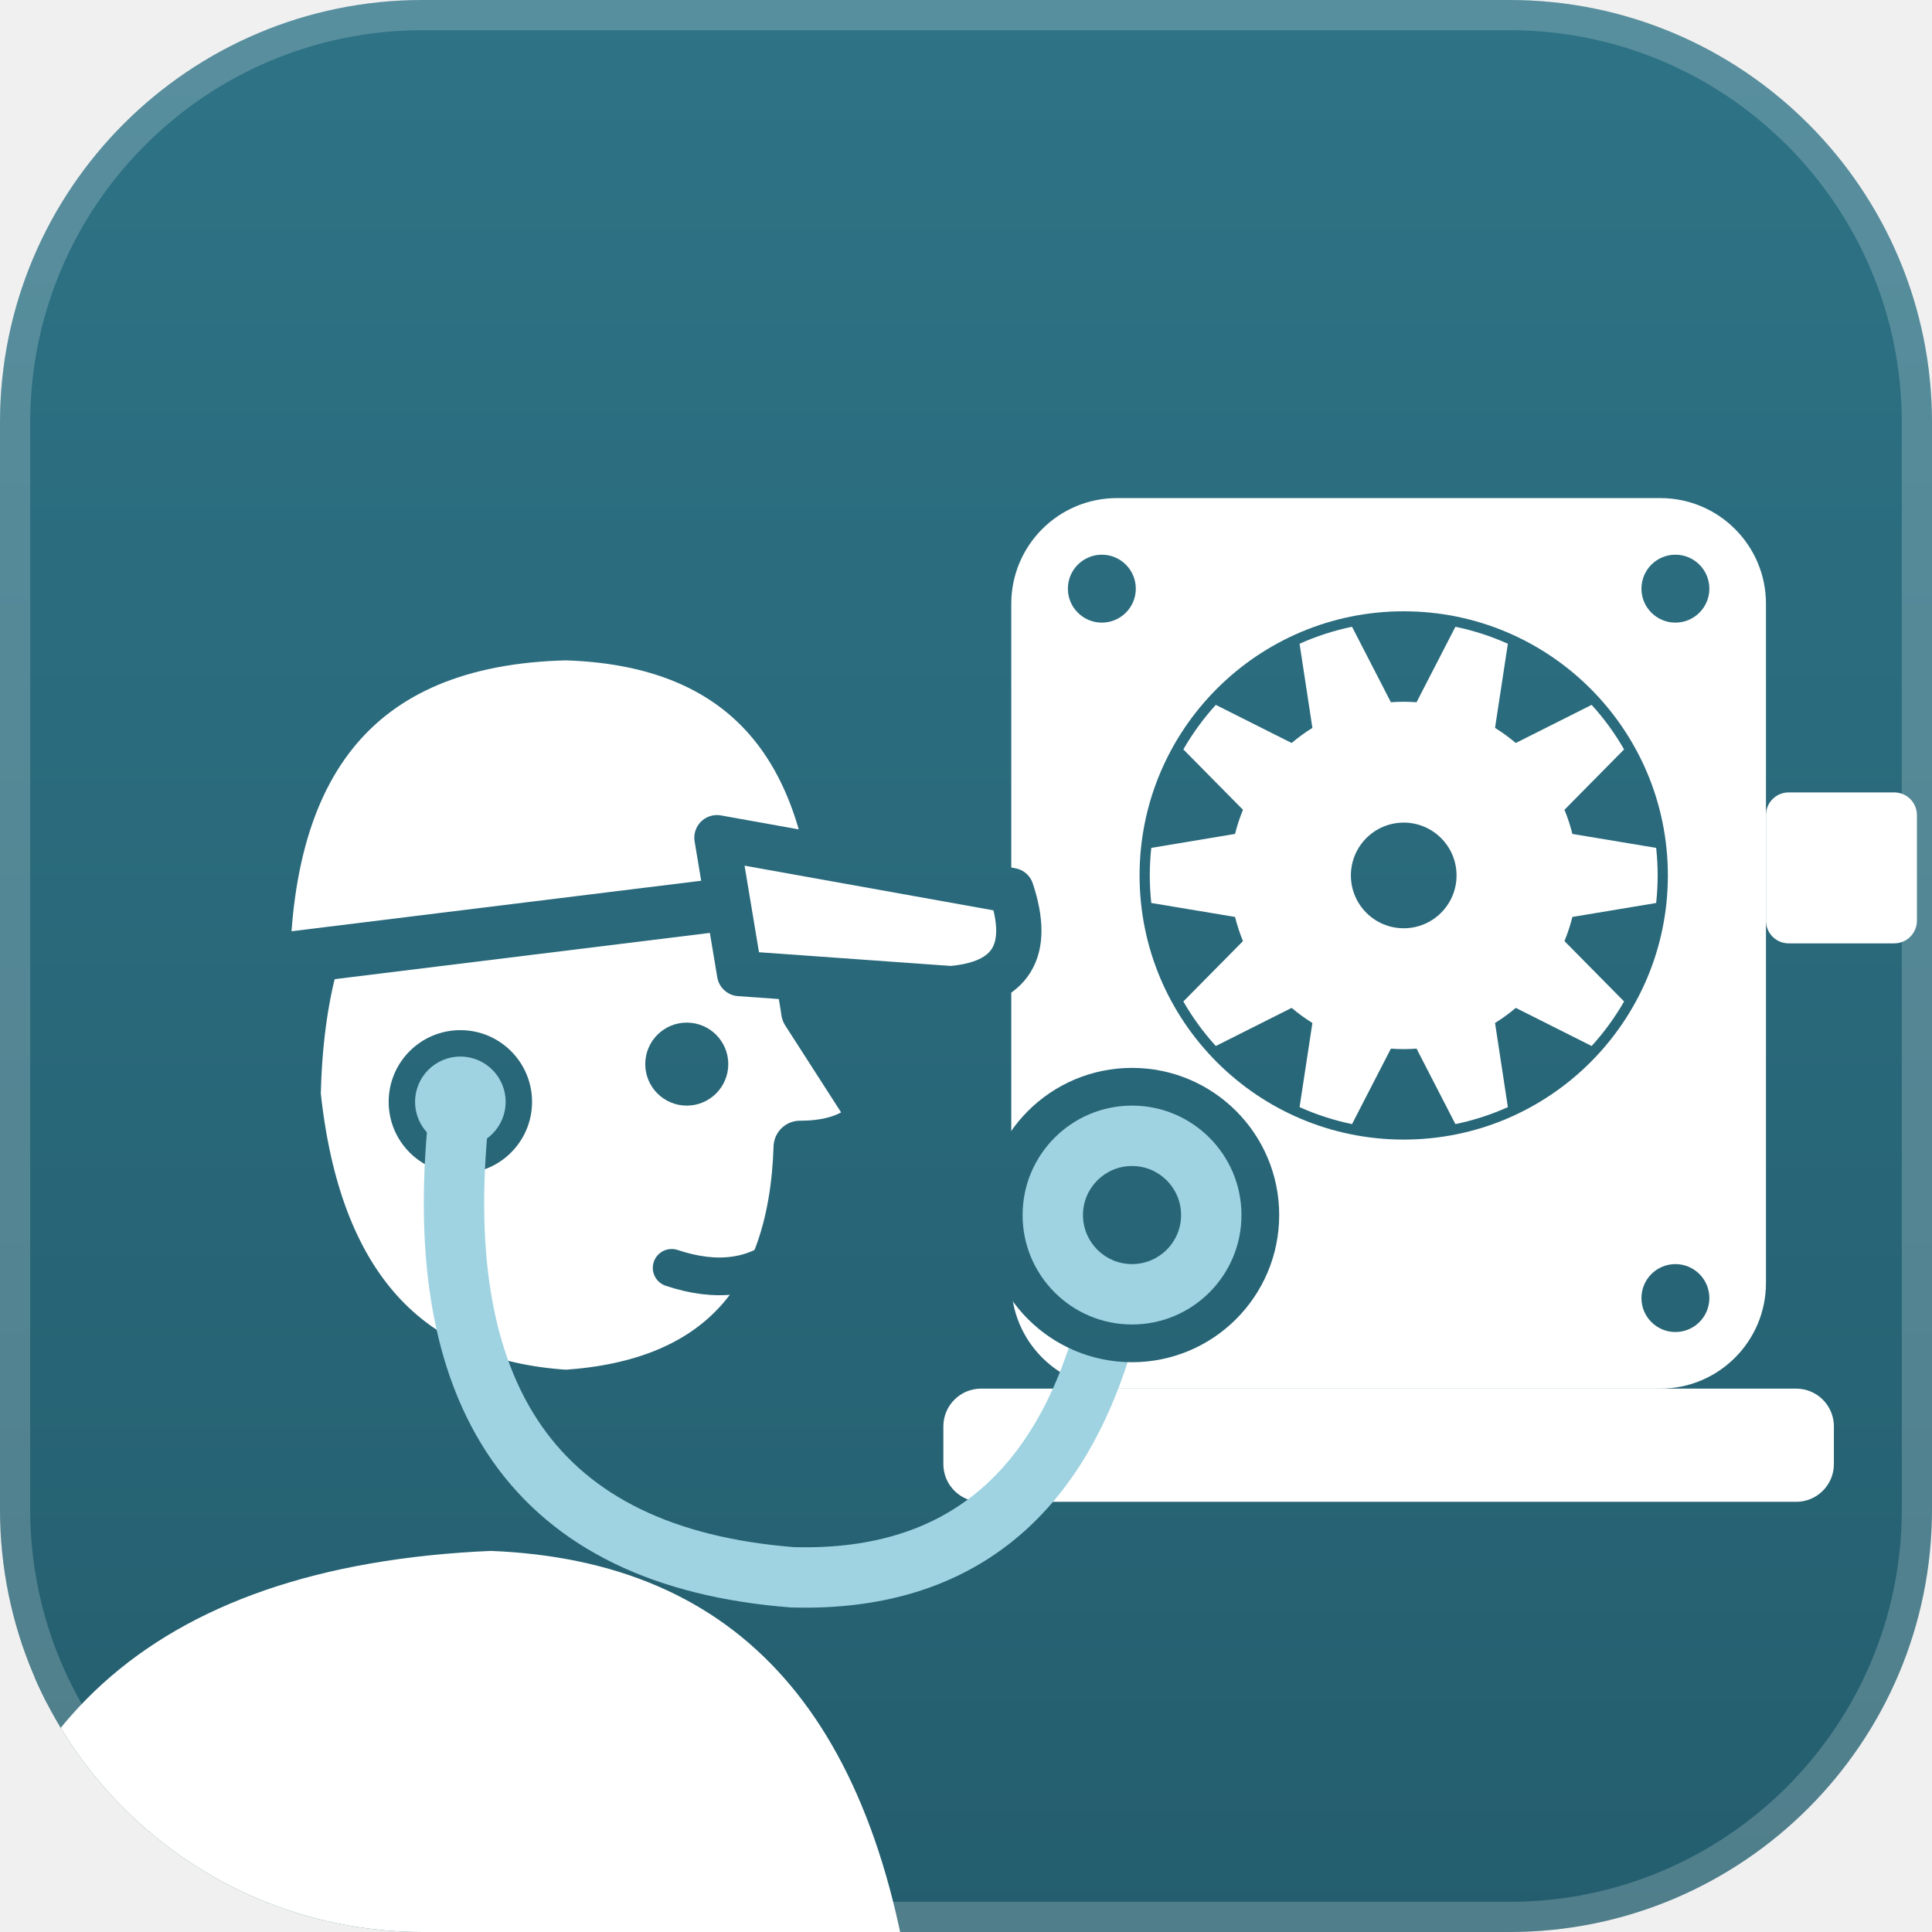
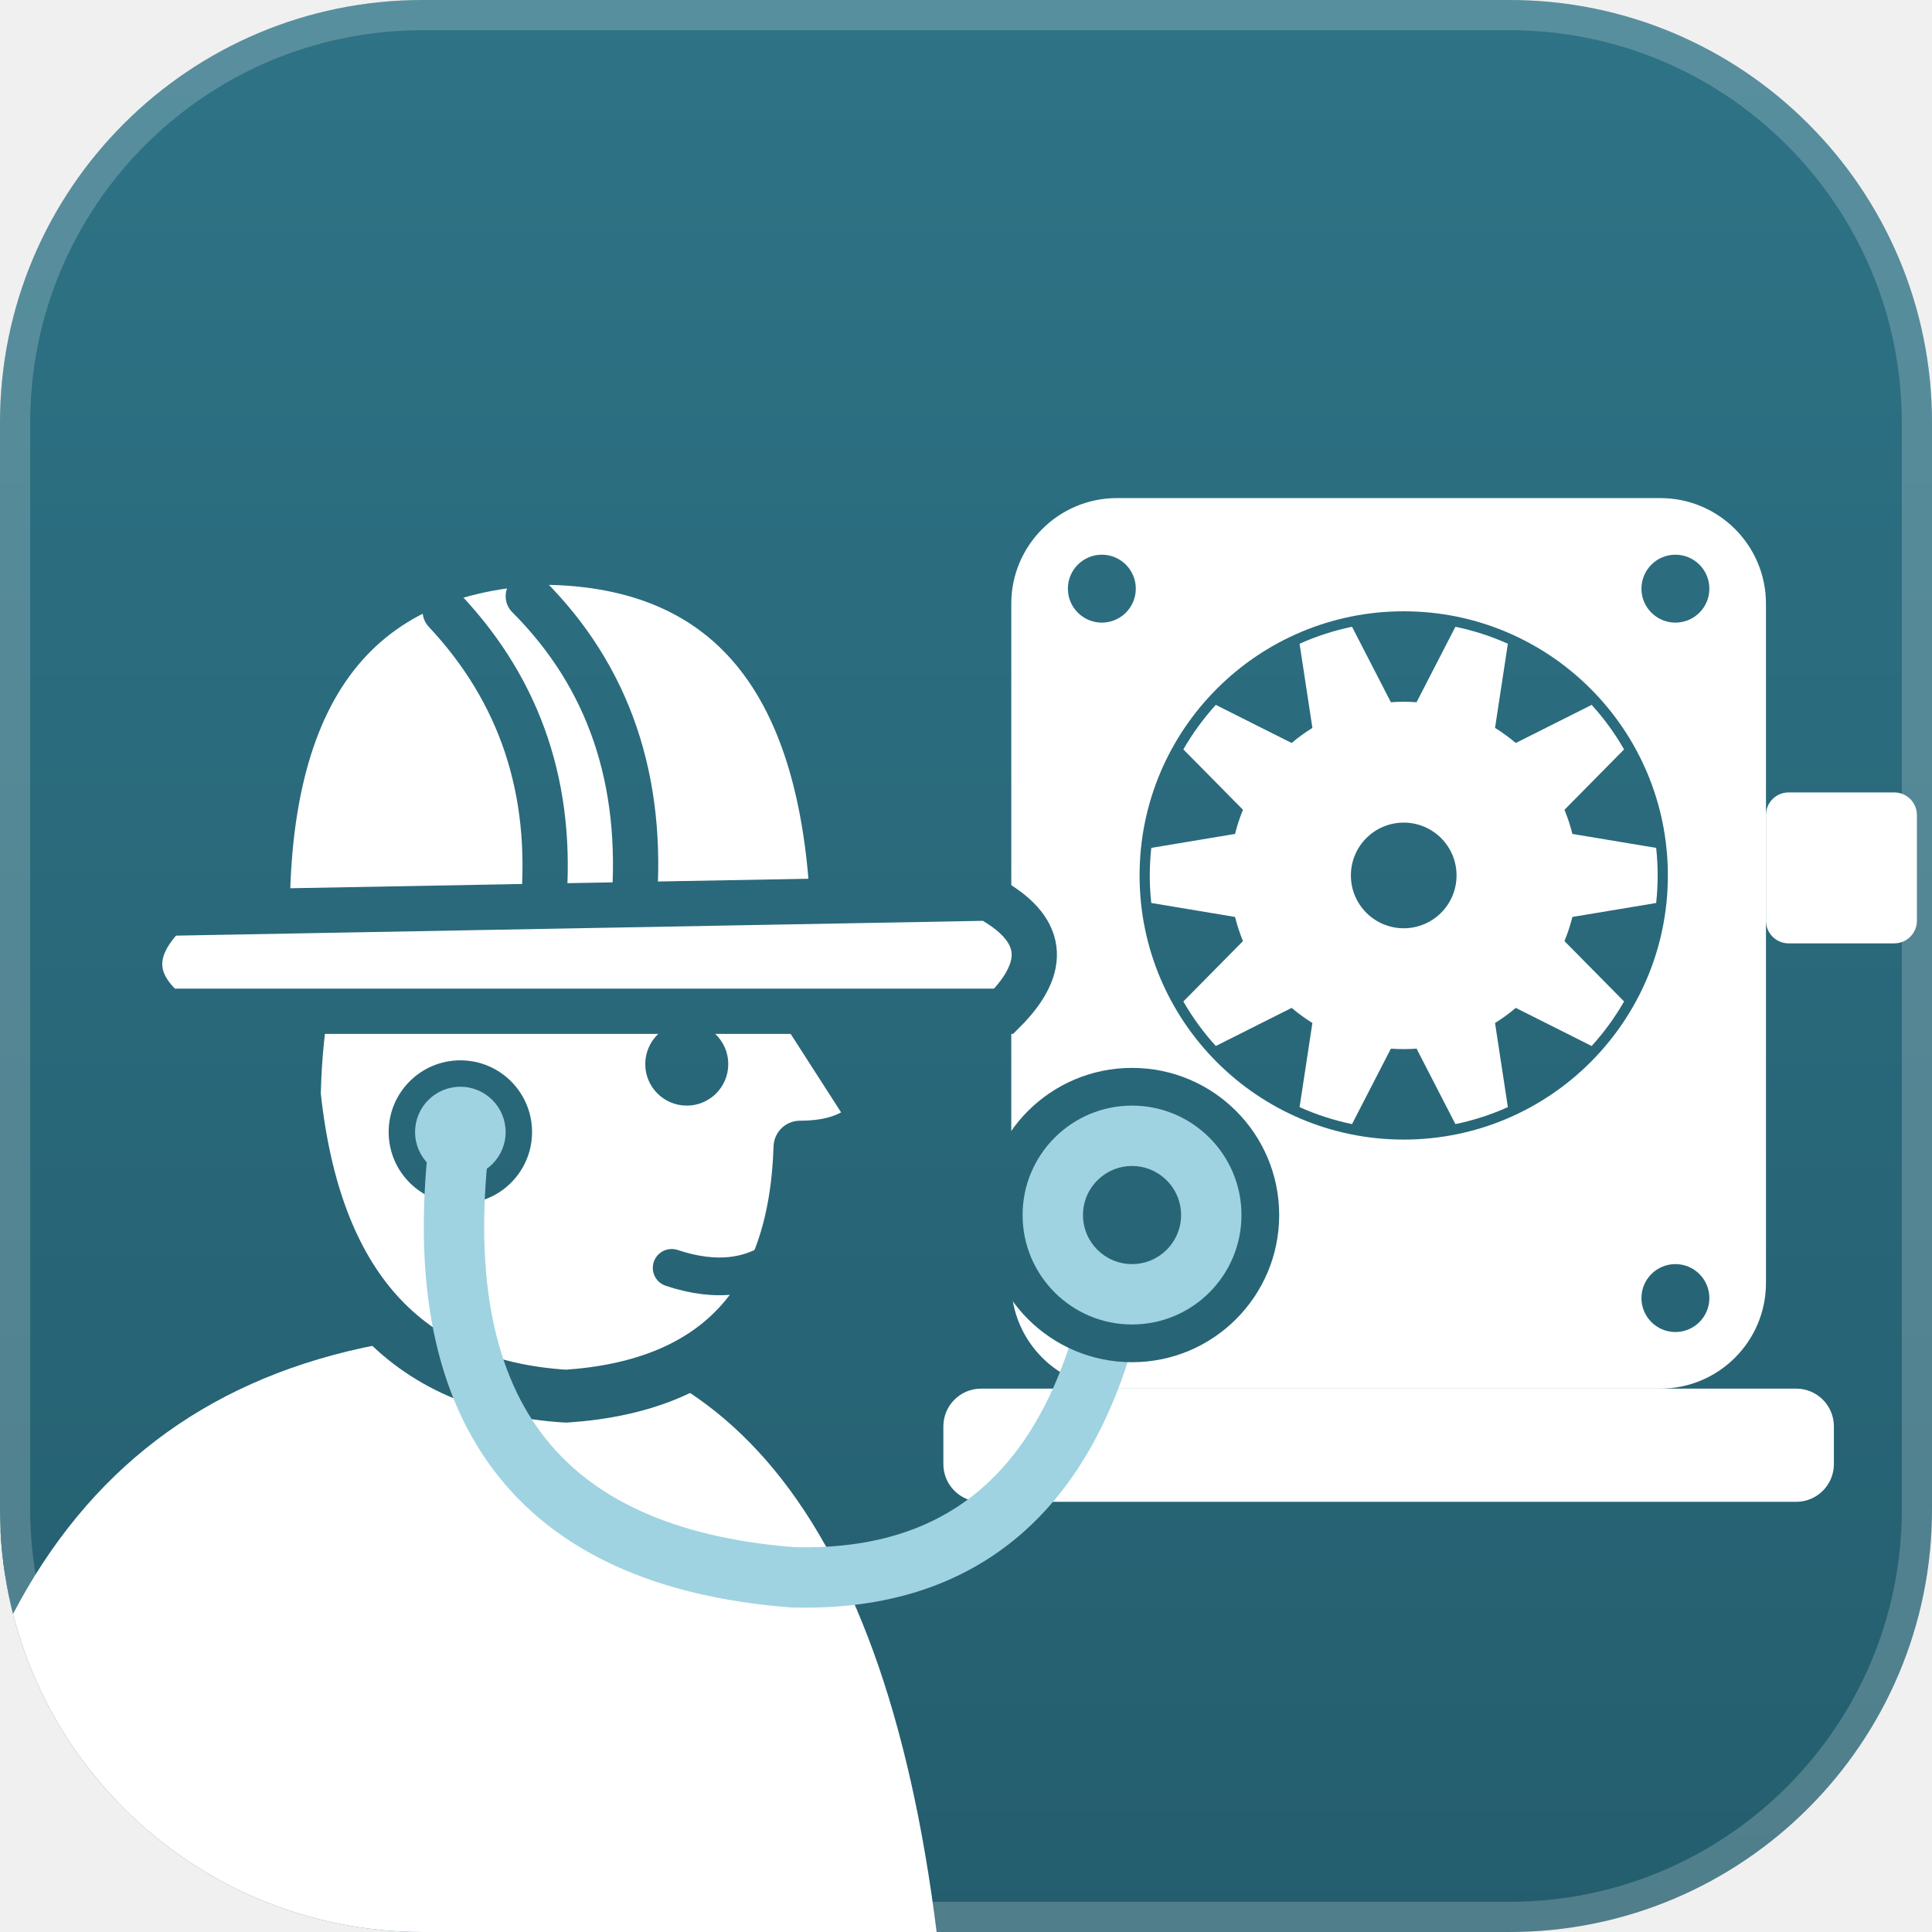
<svg xmlns="http://www.w3.org/2000/svg" viewBox="0 0 512 512" width="512" height="512">
  <defs>
    <linearGradient id="bg" x1="0" y1="0" x2="0" y2="512" gradientUnits="userSpaceOnUse">
      <stop offset="0" stop-color="#2E7386" />
      <stop offset="1" stop-color="#245E6E" />
    </linearGradient>
  </defs>
  <rect width="512" height="512" rx="112" fill="url(#bg)" />
  <clipPath id="tc">
    <rect width="512" height="512" rx="112" />
  </clipPath>
  <g clip-path="url(#tc)">
    <rect x="268" y="132" width="200" height="236" rx="28" fill="#FFFFFF" />
    <rect x="250" y="368" width="236" height="30" rx="10" fill="#FFFFFF" />
    <rect x="468" y="210" width="40" height="40" rx="6" fill="#FFFFFF" />
    <circle cx="372" cy="232" r="70" fill="url(#bg)" />
    <path d="M416.7 221L438.9 224.7A67.3 67.3 0 0 1 438.9 239.3L416.7 243A46 46 0 0 1 414.6 249.4L430.4 265.4A67.3 67.3 0 0 1 421.8 277.2L401.7 267.1A46 46 0 0 1 396.2 271.1L399.6 293.4A67.3 67.3 0 0 1 385.7 297.9L375.4 277.9A46 46 0 0 1 368.6 277.9L358.3 297.9A67.3 67.3 0 0 1 344.4 293.4L347.8 271.1A46 46 0 0 1 342.3 267.1L322.2 277.2A67.3 67.3 0 0 1 313.6 265.4L329.4 249.4A46 46 0 0 1 327.3 243L305.1 239.3A67.3 67.3 0 0 1 305.1 224.7L327.3 221A46 46 0 0 1 329.4 214.6L313.6 198.6A67.3 67.3 0 0 1 322.2 186.8L342.3 196.9A46 46 0 0 1 347.8 192.9L344.4 170.6A67.3 67.3 0 0 1 358.3 166.1L368.6 186.1A46 46 0 0 1 375.4 186.1L385.7 166.1A67.3 67.3 0 0 1 399.6 170.6L396.2 192.9A46 46 0 0 1 401.7 196.9L421.8 186.8A67.3 67.3 0 0 1 430.4 198.6L414.6 214.6A46 46 0 0 1 416.7 221ZM386 232A14 14 0 1 1 358 232A14 14 0 1 1 386 232Z" fill="#FFFFFF" fill-rule="evenodd" />
    <circle cx="292" cy="156" r="9" fill="url(#bg)" />
    <circle cx="444" cy="156" r="9" fill="url(#bg)" />
    <circle cx="292" cy="344" r="9" fill="url(#bg)" />
    <circle cx="444" cy="344" r="9" fill="url(#bg)" />
-     <path d="M-20 540 Q-10 410 130 404 Q236 408 250 540Z" fill="#FFFFFF" stroke="url(#bg)" stroke-width="14" />
+     <path d="M-30 540 Q-20 352 130 346 Q244 350 258 540Z" fill="#FFFFFF" stroke="url(#bg)" stroke-width="14" />
    <path d="M140 210 Q206 210 214 268 L232 296 Q226 304 212 304 Q210 366 150 370 Q86 366 78 290 Q80 210 140 210Z" fill="#FFFFFF" stroke="url(#bg)" stroke-width="14" stroke-linejoin="round" />
-     <path d="M70 268 Q66 170 150 168 Q214 170 222 236 L76 254Z" fill="#FFFFFF" stroke="url(#bg)" stroke-width="14" stroke-linejoin="round" />
-     <path d="M190 222 L268 236 Q276 260 252 262 L196 258Z" fill="#FFFFFF" stroke="url(#bg)" stroke-width="12" stroke-linejoin="round" />
+     <path d="M70 252 Q66 150 146 148 Q222 150 222 252Z" fill="#FFFFFF" stroke="url(#bg)" stroke-width="14" stroke-linejoin="round" />
+     <path d="M140 158 Q172 190 168 240" fill="none" stroke="url(#bg)" stroke-width="12" stroke-linecap="round" />
+     <path d="M118 162 Q148 194 144 240" fill="none" stroke="url(#bg)" stroke-width="12" stroke-linecap="round" />
+     <path d="M44 242 L262 238 Q284 250 266 268 L44 268 Q30 256 44 242Z" fill="#FFFFFF" stroke="url(#bg)" stroke-width="12" />
    <circle cx="182" cy="282" r="11" fill="url(#bg)" />
    <path d="M178 336 Q196 342 208 332" fill="none" stroke="url(#bg)" stroke-width="10" stroke-linecap="round" />
-     <circle cx="122" cy="292" r="19" fill="url(#bg)" />
-     <circle cx="122" cy="292" r="12" fill="#9FD3E1" />
-     <path d="M122 292 Q108 410 210 418 Q280 420 296 340" fill="none" stroke="#9FD3E1" stroke-width="16" stroke-linecap="round" />
+     <circle cx="122" cy="300" r="19" fill="url(#bg)" />
+     <circle cx="122" cy="300" r="12" fill="#9FD3E1" />
+     <path d="M122 300 Q108 410 210 418 Q280 420 296 340" fill="none" stroke="#9FD3E1" stroke-width="16" stroke-linecap="round" />
    <circle cx="300" cy="322" r="34" fill="#9FD3E1" stroke="url(#bg)" stroke-width="10" />
    <circle cx="300" cy="322" r="13" fill="url(#bg)" />
  </g>
  <rect x="4" y="4" width="504" height="504" rx="108" fill="none" stroke="#FFFFFF" stroke-opacity="0.2" stroke-width="8" />
</svg>
